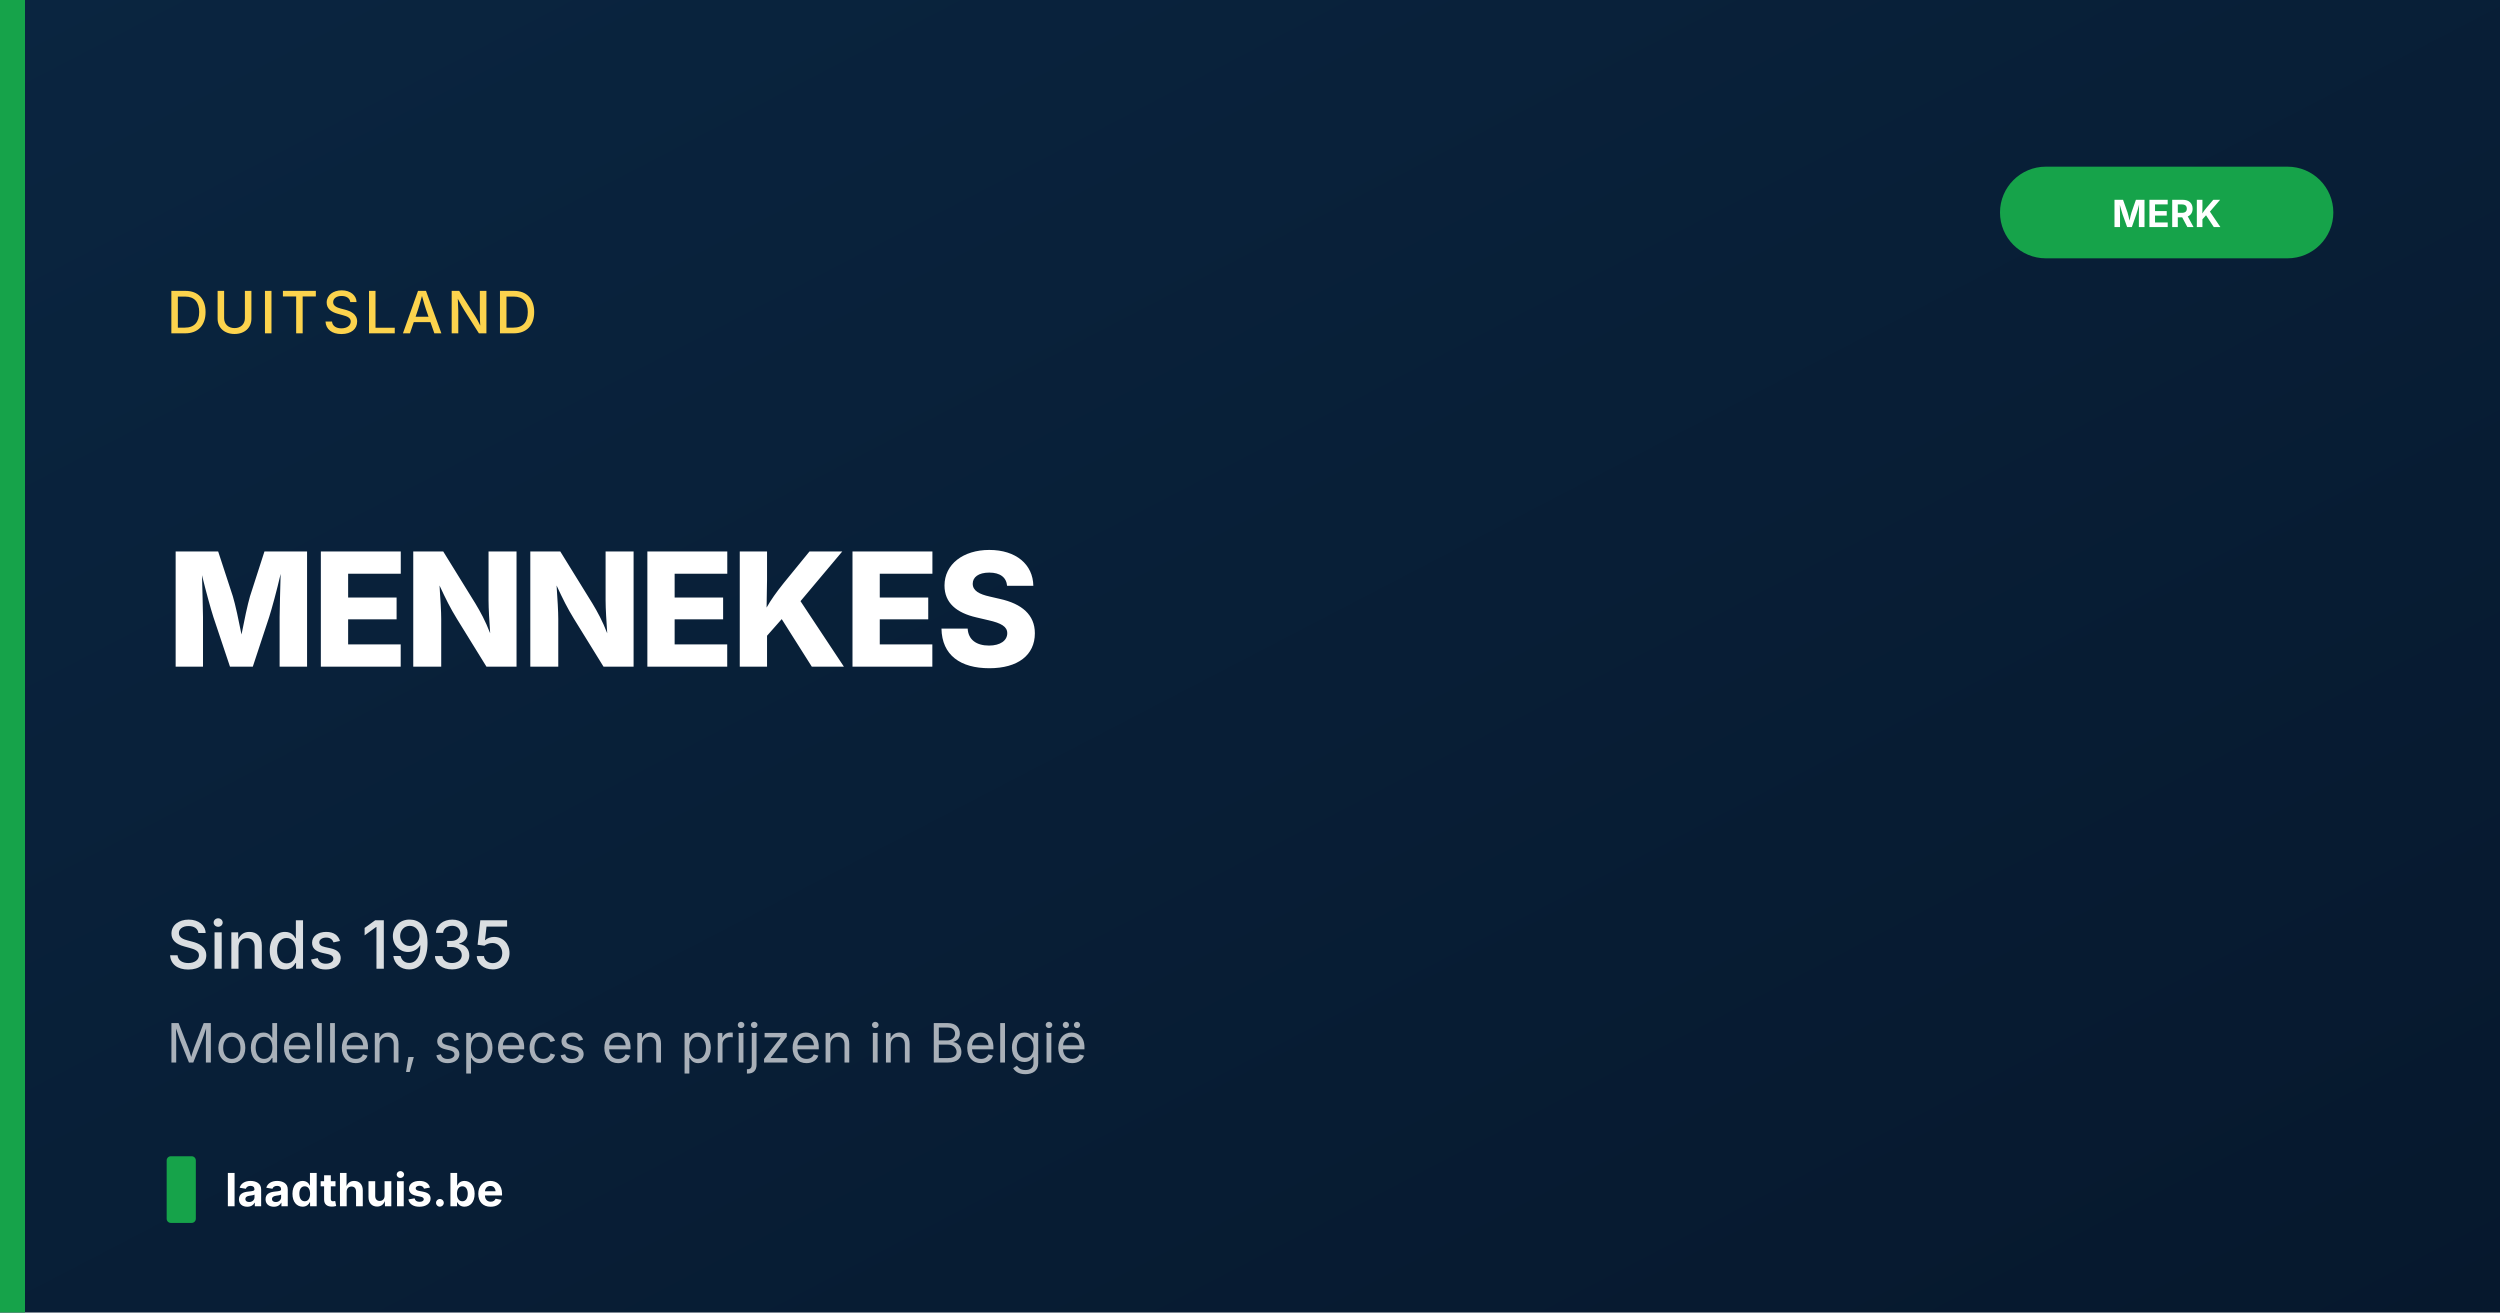
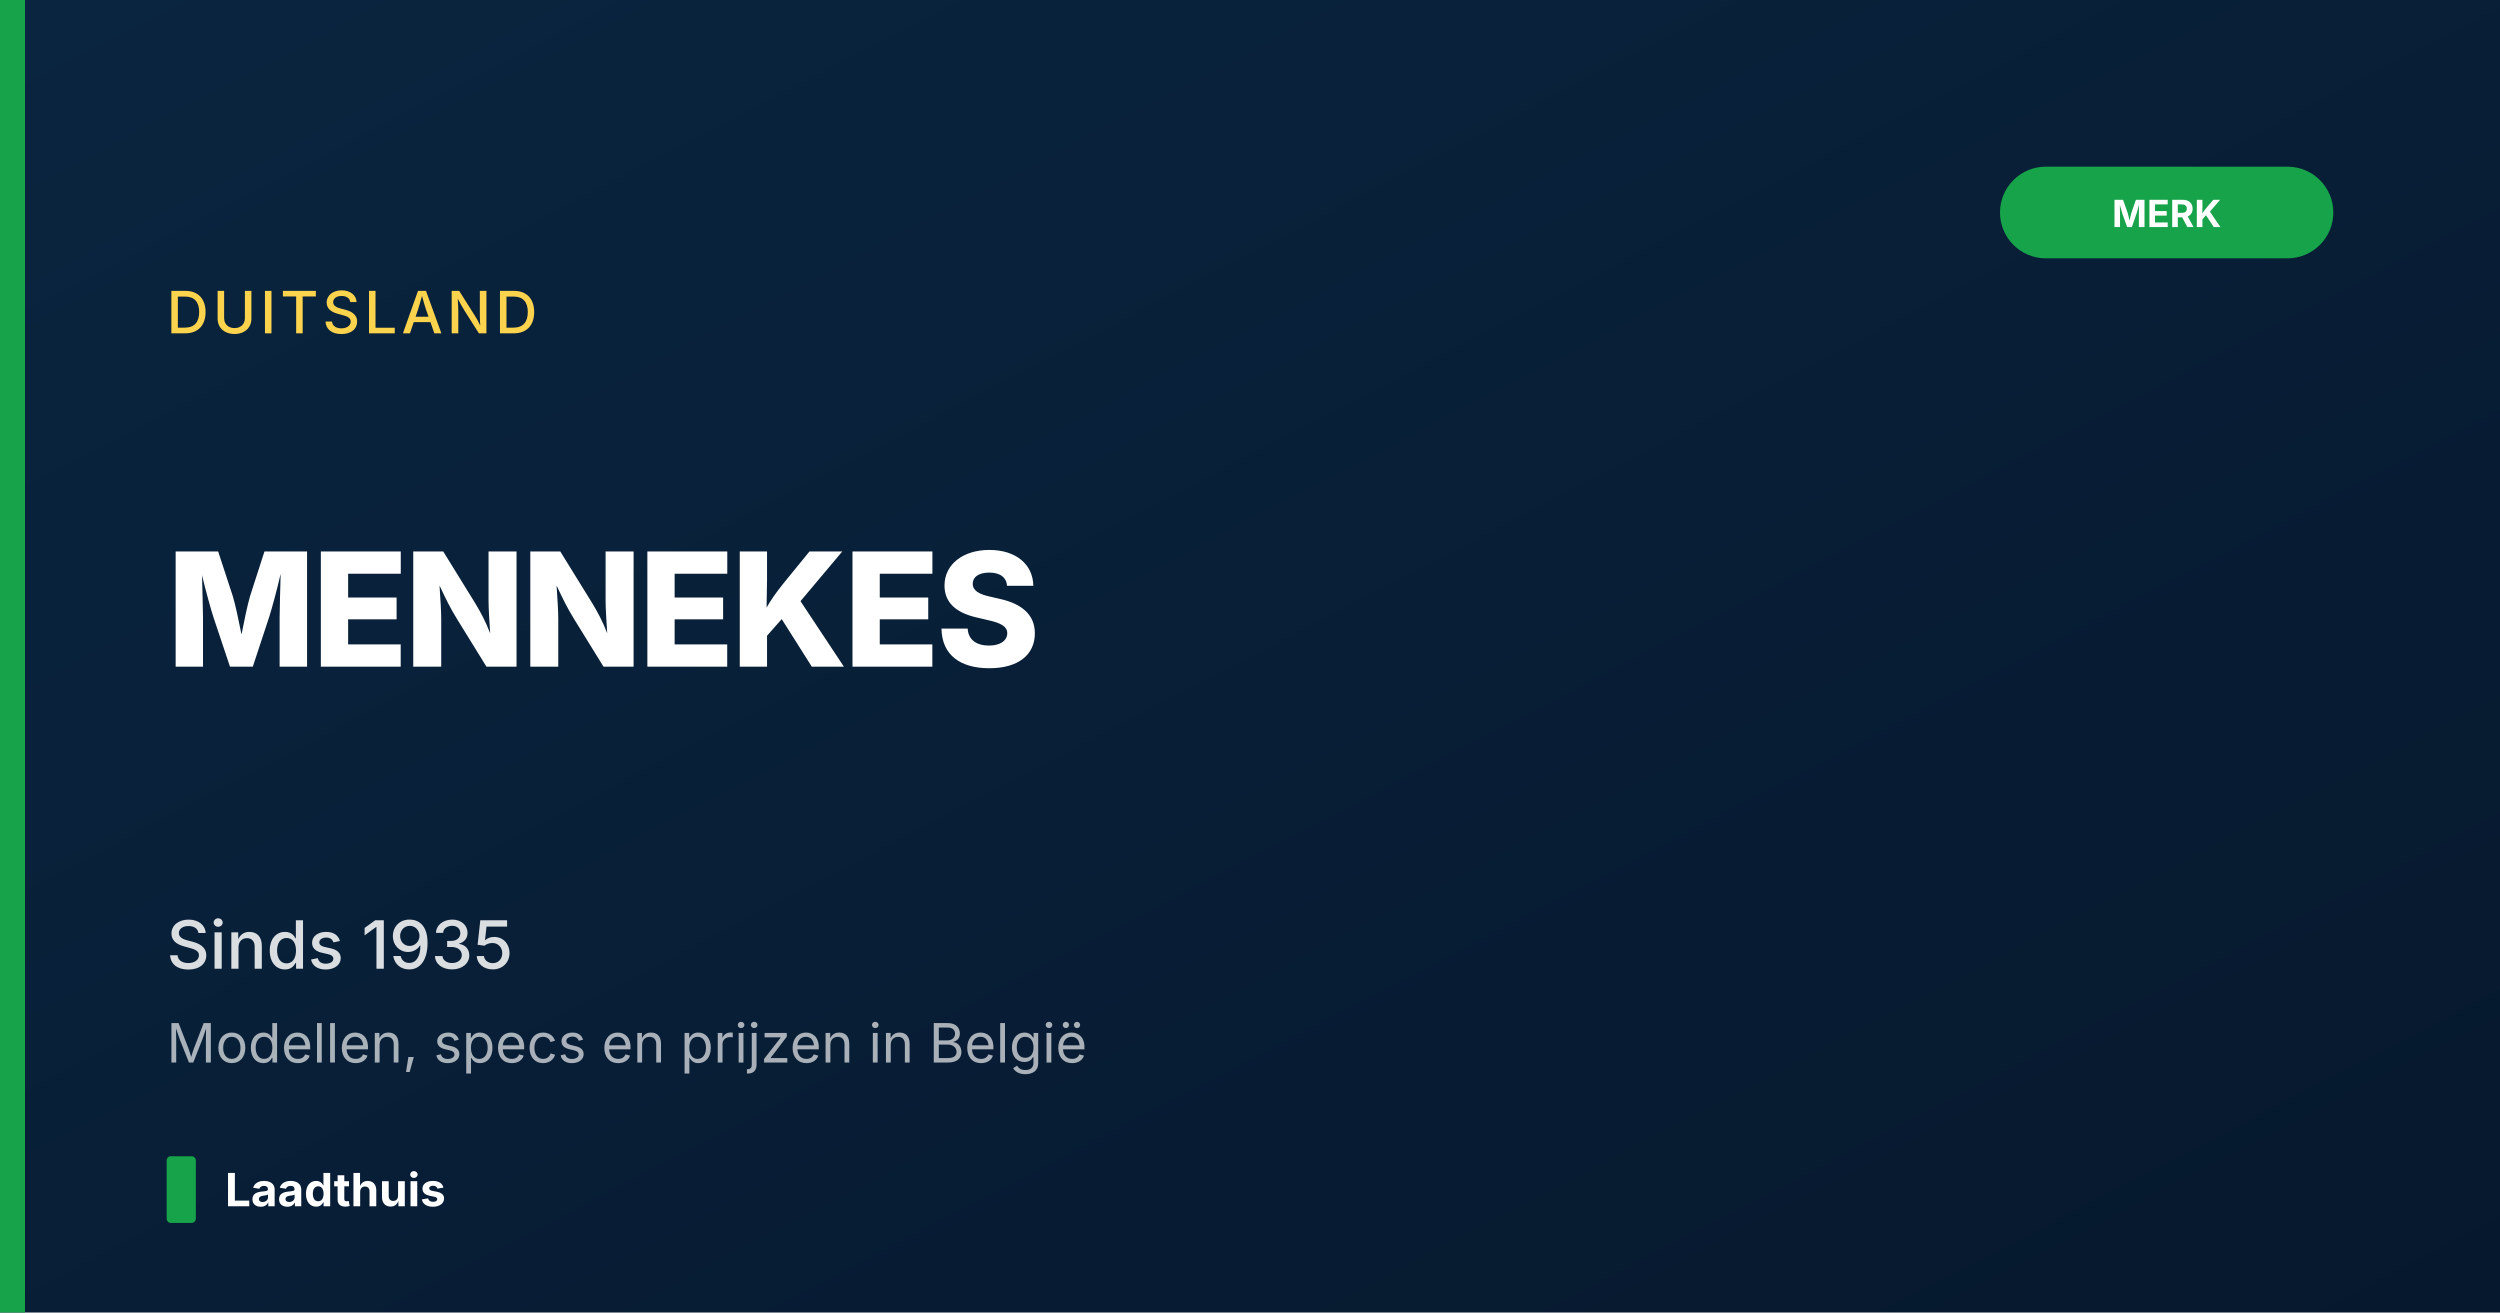
<svg xmlns="http://www.w3.org/2000/svg" width="1200" height="630" viewBox="0 0 1200 630">
  <defs>
    <linearGradient id="bg" x1="0" y1="0" x2="1" y2="1">
      <stop offset="0%" stop-color="#0A2540" />
      <stop offset="100%" stop-color="#06182d" />
    </linearGradient>
  </defs>
  <rect width="1200" height="630" fill="url(#bg)" />
  <rect x="0" y="0" width="12" height="630" fill="#16A34A" />
  <g font-family="Inter, system-ui, -apple-system, sans-serif" fill="white">
    <text x="80" y="160" font-size="28" font-weight="500" fill="#FCD34D" letter-spacing="2">DUITSLAND</text>
    <text x="80" y="320" font-size="76" font-weight="800" letter-spacing="-2">
      <tspan x="80" dy="0">MENNEKES</tspan>
    </text>
    <text x="80" y="465" font-size="32" font-weight="500" opacity="0.85">Sinds 1935</text>
    <text x="80" y="510" font-size="26" font-weight="400" opacity="0.65">Modellen, specs en prijzen in België</text>
  </g>
  <g transform="translate(80 555)">
    <rect width="14" height="32" rx="2" fill="#16A34A" />
-     <text x="28" y="24" font-family="Inter, system-ui, -apple-system, sans-serif" font-size="22" font-weight="700" fill="white">laadthuis.be</text>
+     <text x="28" y="24" font-family="Inter, system-ui, -apple-system, sans-serif" font-size="22" font-weight="700" fill="white">Laadthuis</text>
  </g>
  <g transform="translate(960 80)">
    <rect width="160" height="44" rx="22" fill="#16A34A" />
    <text x="80" y="29" text-anchor="middle" font-family="Inter, system-ui, -apple-system, sans-serif" font-size="18" font-weight="700" fill="white">MERK</text>
  </g>
</svg>
